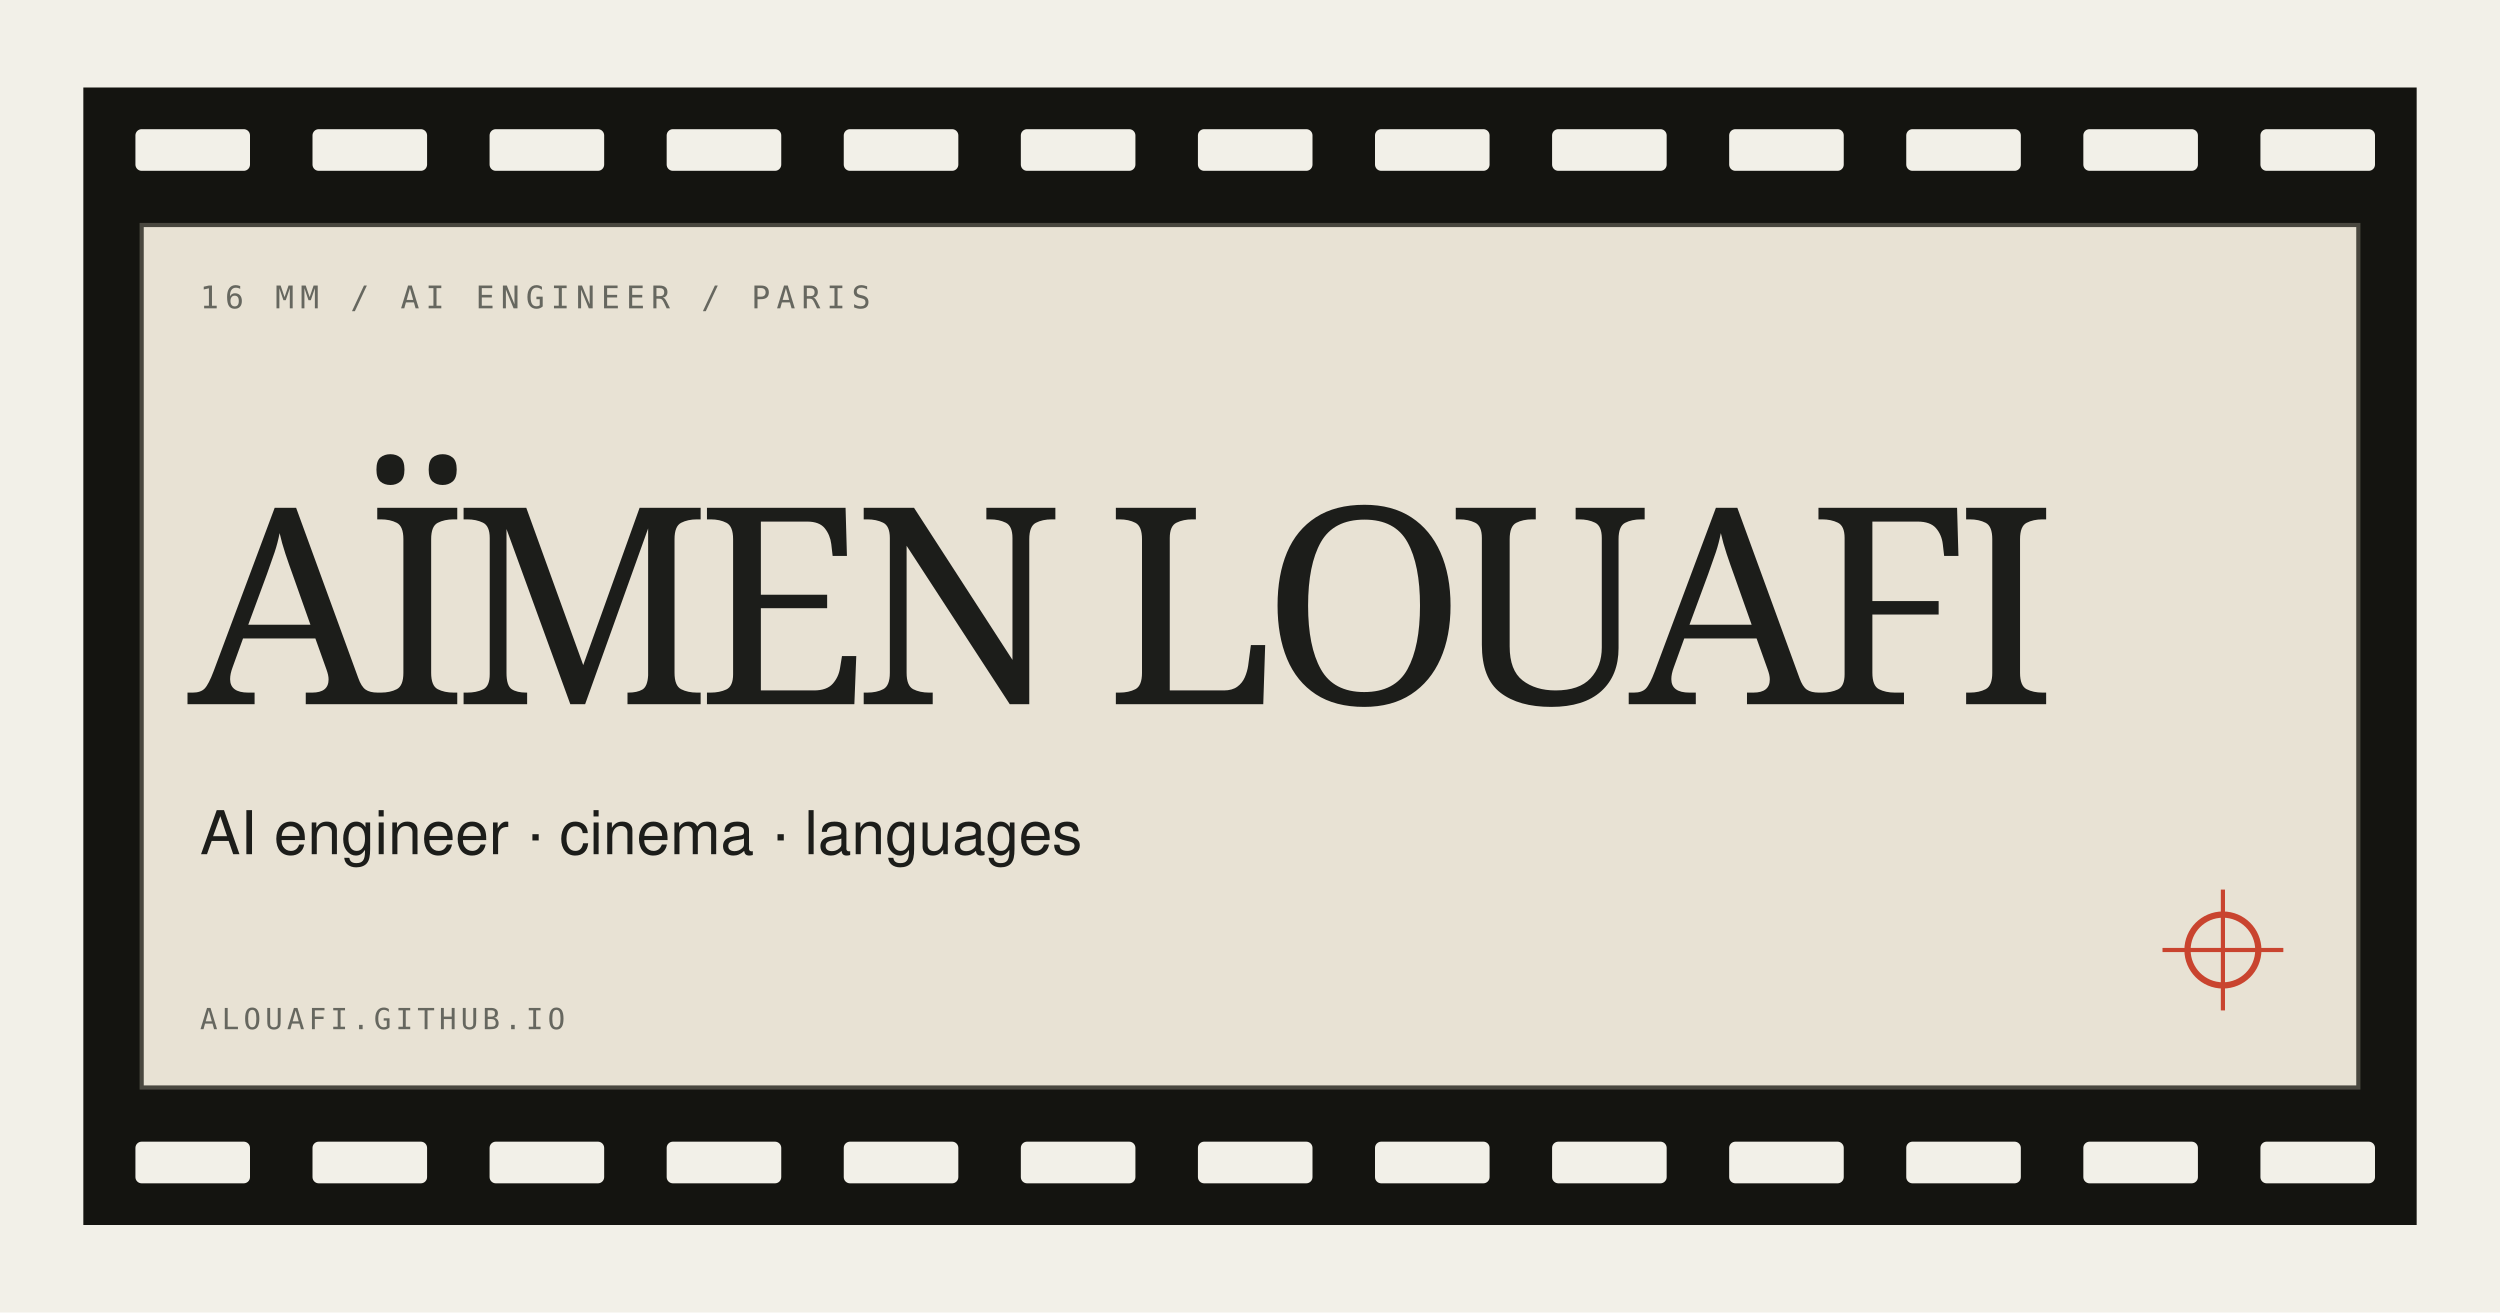
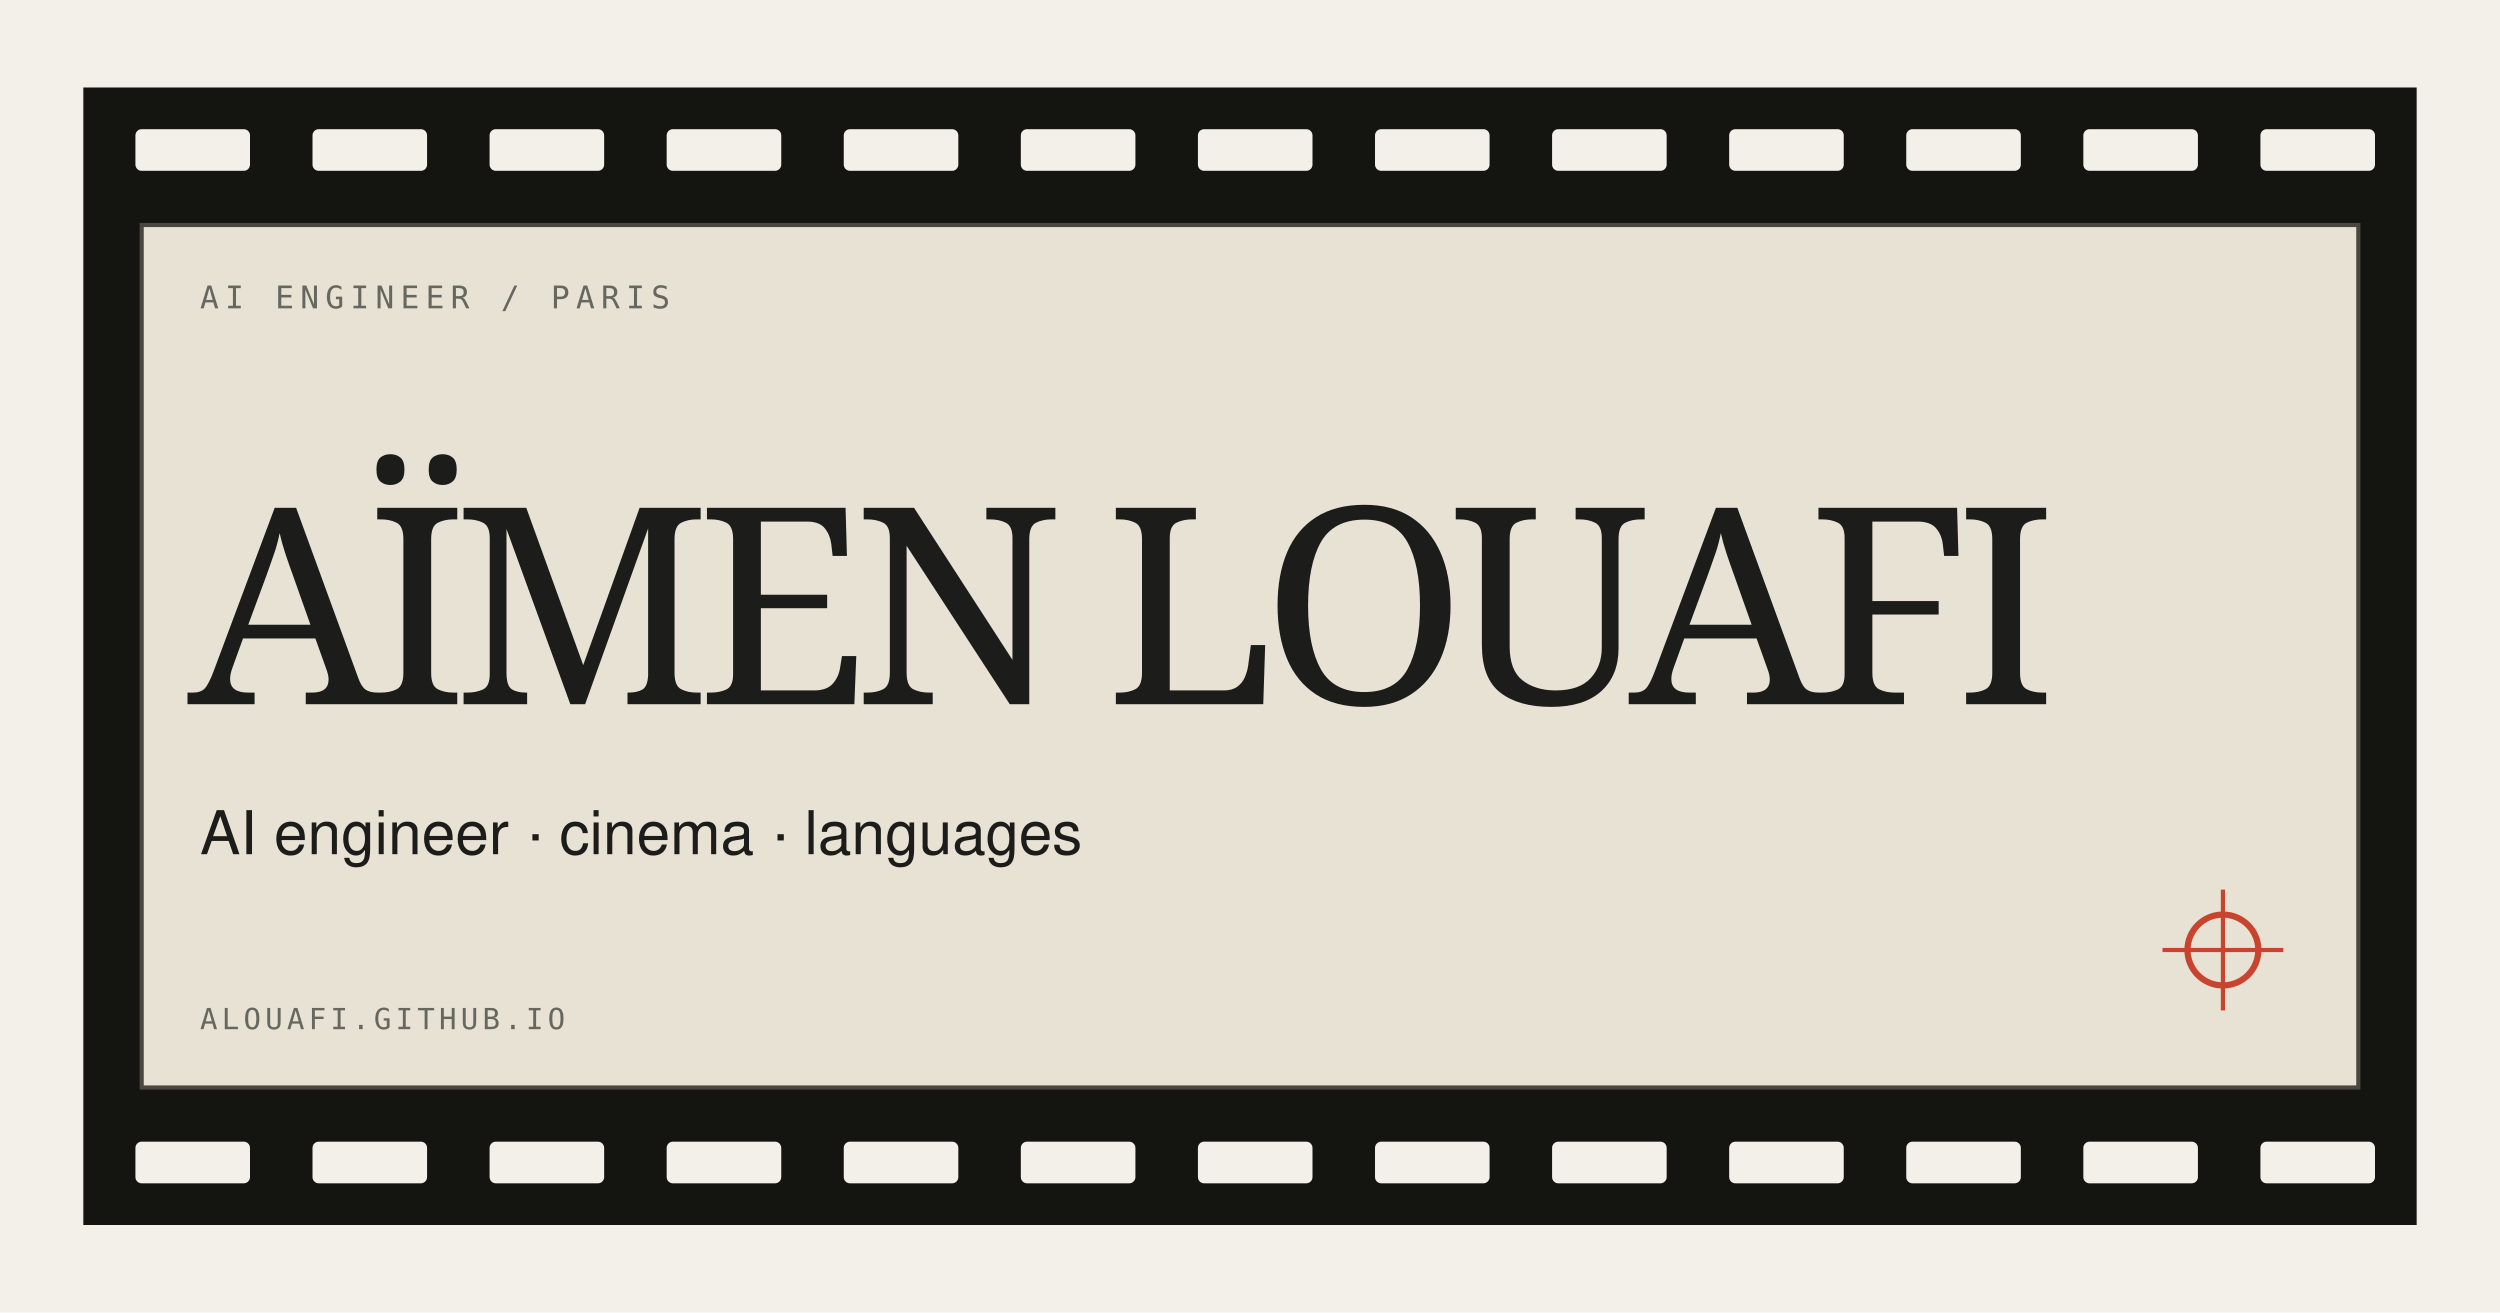
<svg xmlns="http://www.w3.org/2000/svg" viewBox="0 0 1200 630" role="img" aria-labelledby="title description">
  <rect width="1200" height="630" fill="#f2f0e8" />
  <rect x="40" y="42" width="1120" height="546" fill="#141410" />
  <g fill="#f2f0e8">
    <rect x="65" y="62" width="55" height="20" rx="3" />
    <rect x="150" y="62" width="55" height="20" rx="3" />
    <rect x="235" y="62" width="55" height="20" rx="3" />
    <rect x="320" y="62" width="55" height="20" rx="3" />
    <rect x="405" y="62" width="55" height="20" rx="3" />
    <rect x="490" y="62" width="55" height="20" rx="3" />
    <rect x="575" y="62" width="55" height="20" rx="3" />
    <rect x="660" y="62" width="55" height="20" rx="3" />
    <rect x="745" y="62" width="55" height="20" rx="3" />
    <rect x="830" y="62" width="55" height="20" rx="3" />
    <rect x="915" y="62" width="55" height="20" rx="3" />
    <rect x="1000" y="62" width="55" height="20" rx="3" />
    <rect x="1085" y="62" width="55" height="20" rx="3" />
    <rect x="65" y="548" width="55" height="20" rx="3" />
    <rect x="150" y="548" width="55" height="20" rx="3" />
    <rect x="235" y="548" width="55" height="20" rx="3" />
    <rect x="320" y="548" width="55" height="20" rx="3" />
    <rect x="405" y="548" width="55" height="20" rx="3" />
    <rect x="490" y="548" width="55" height="20" rx="3" />
    <rect x="575" y="548" width="55" height="20" rx="3" />
    <rect x="660" y="548" width="55" height="20" rx="3" />
    <rect x="745" y="548" width="55" height="20" rx="3" />
    <rect x="830" y="548" width="55" height="20" rx="3" />
    <rect x="915" y="548" width="55" height="20" rx="3" />
    <rect x="1000" y="548" width="55" height="20" rx="3" />
    <rect x="1085" y="548" width="55" height="20" rx="3" />
  </g>
  <rect x="68" y="108" width="1064" height="414" fill="#e8e2d4" stroke="#49473f" stroke-width="2" />
-   <text x="96" y="148" fill="#66675f" font-family="monospace" font-size="15" letter-spacing="3">16 MM / AI ENGINEER / PARIS</text>
+   <text x="96" y="148" fill="#66675f" font-family="monospace" font-size="15" letter-spacing="3">AI ENGINEER / PARIS</text>
  <text x="90" y="338" fill="#1c1d1a" font-family="Georgia,serif" font-size="132" letter-spacing="-7">AÏMEN LOUAFI</text>
  <text x="96" y="410" fill="#1c1d1a" font-family="Helvetica,Arial,sans-serif" font-size="29">AI engineer · cinema · languages</text>
  <circle cx="1067" cy="456" r="17" fill="none" stroke="#c9442f" stroke-width="3" />
  <path d="M1038 456h58M1067 427v58" stroke="#c9442f" stroke-width="2" />
  <text x="96" y="494" fill="#66675f" font-family="monospace" font-size="14" letter-spacing="2">ALOUAFI.GITHUB.IO</text>
</svg>
